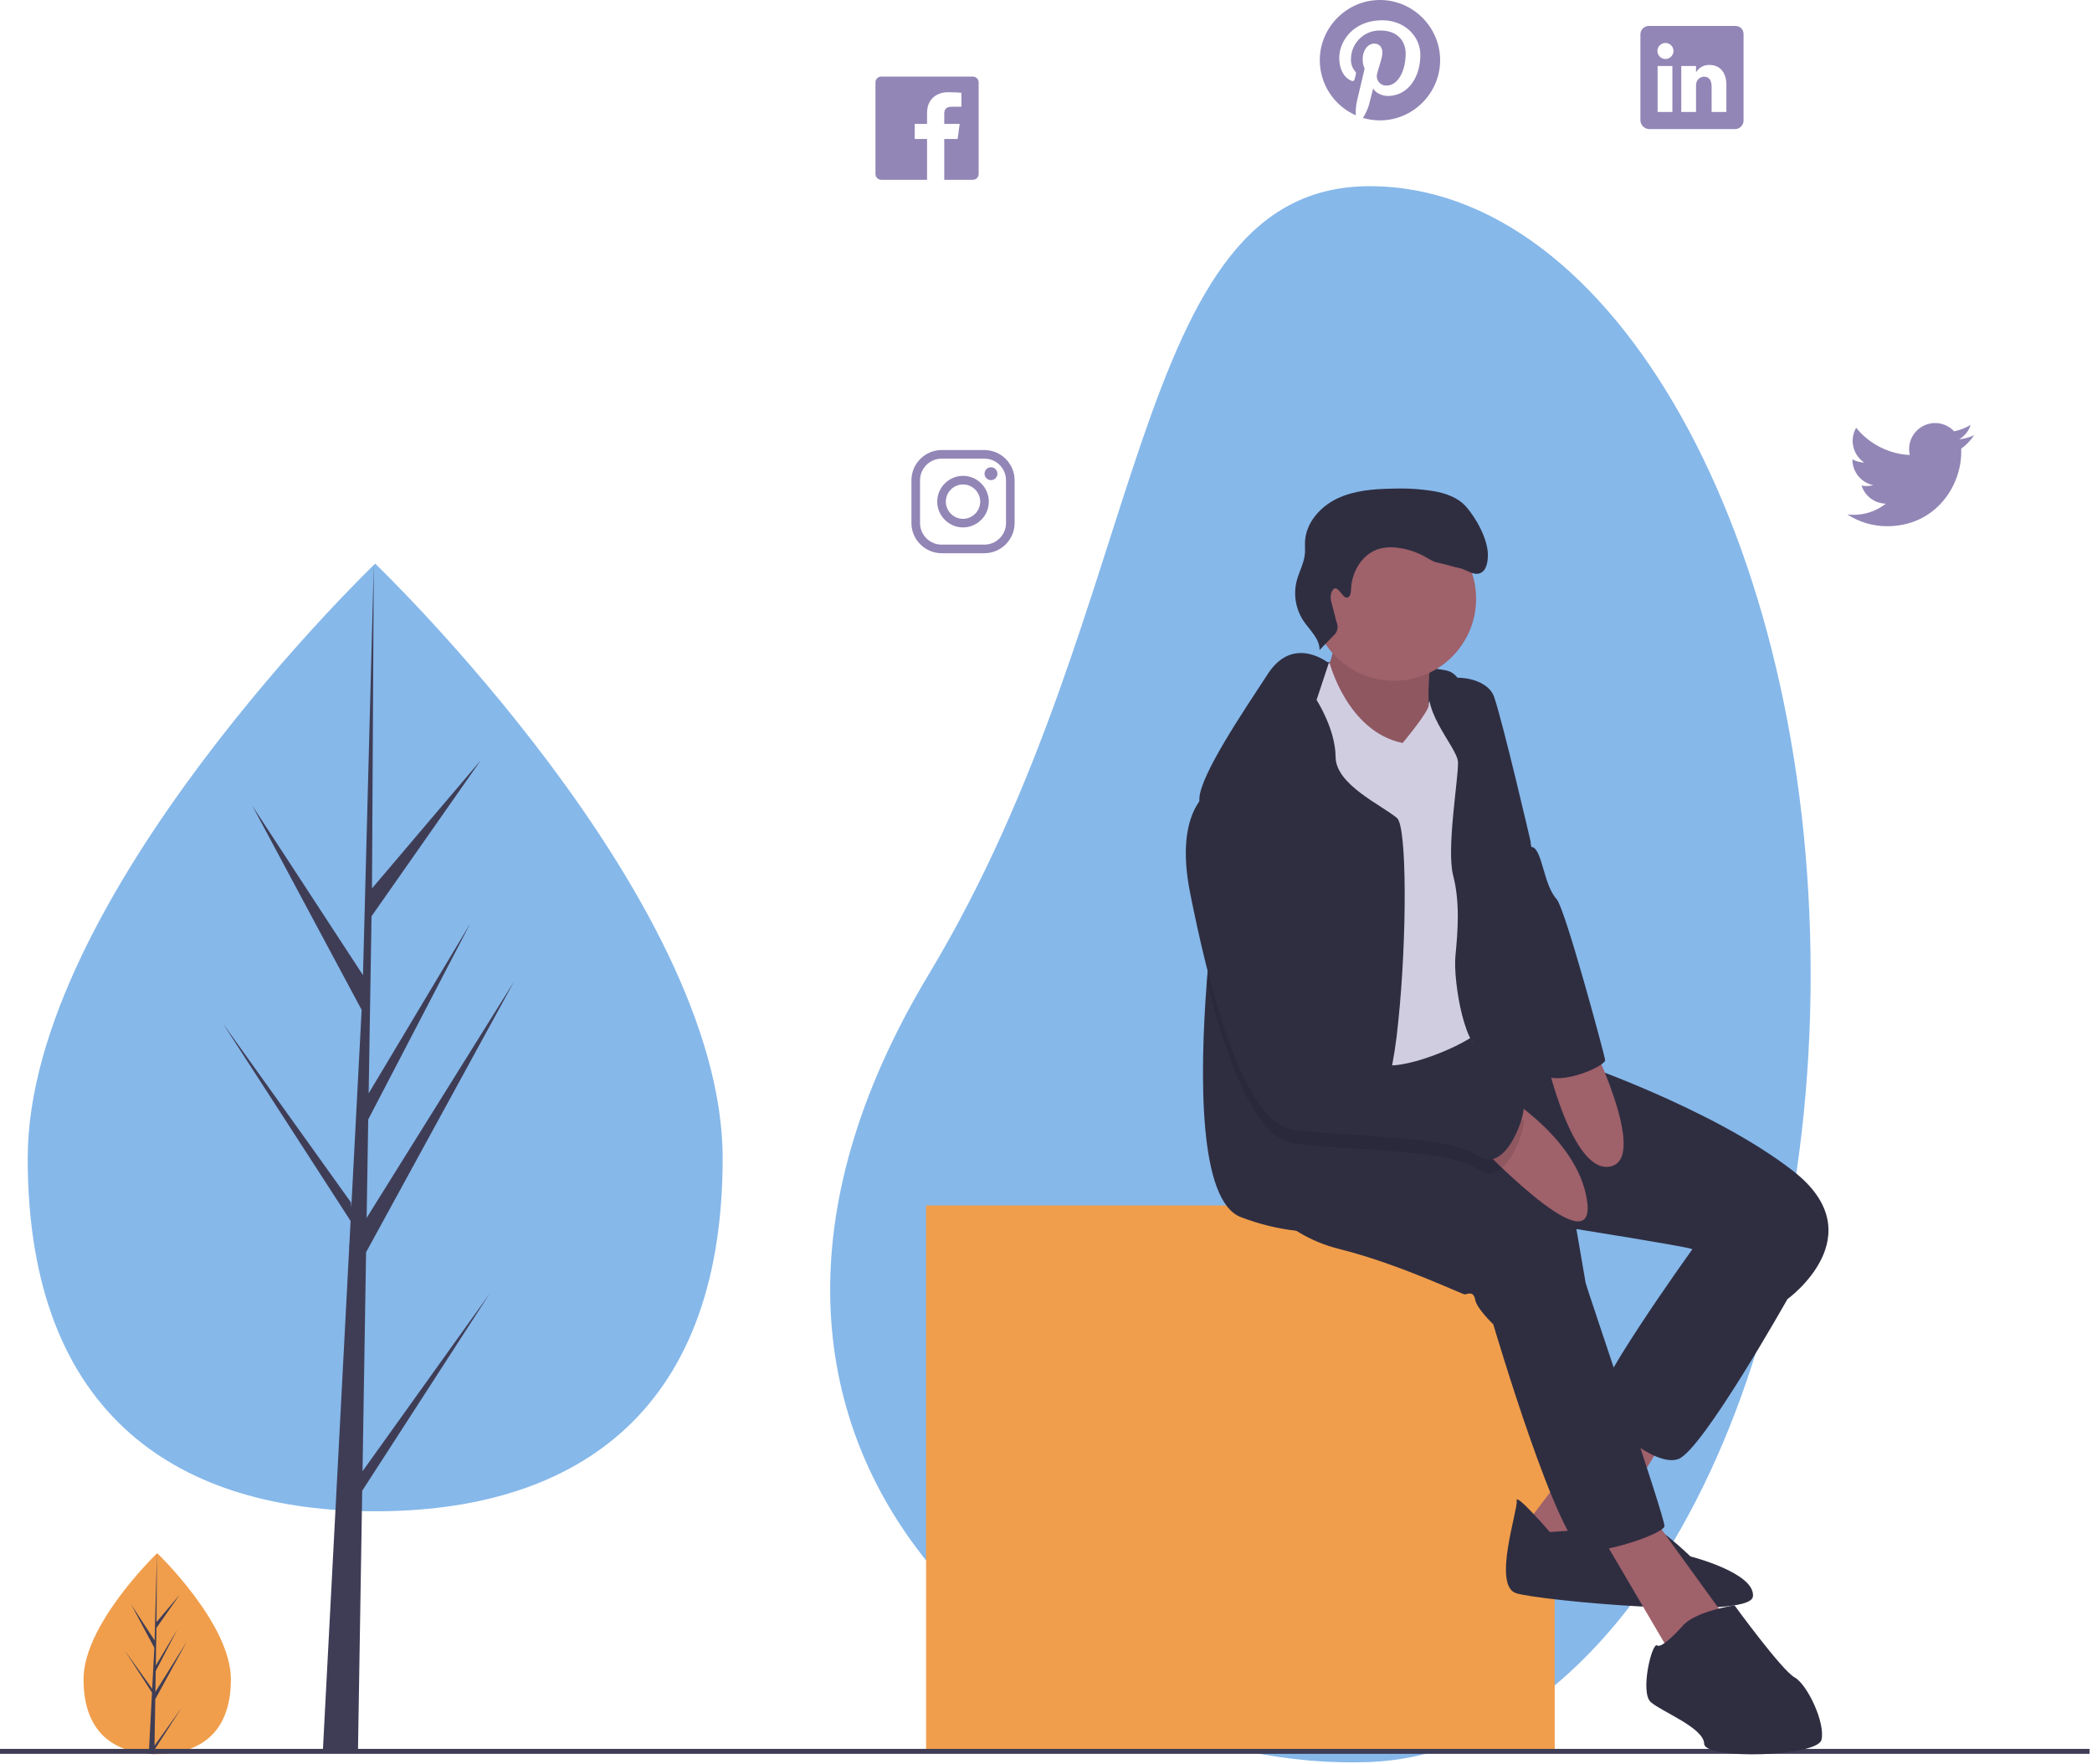
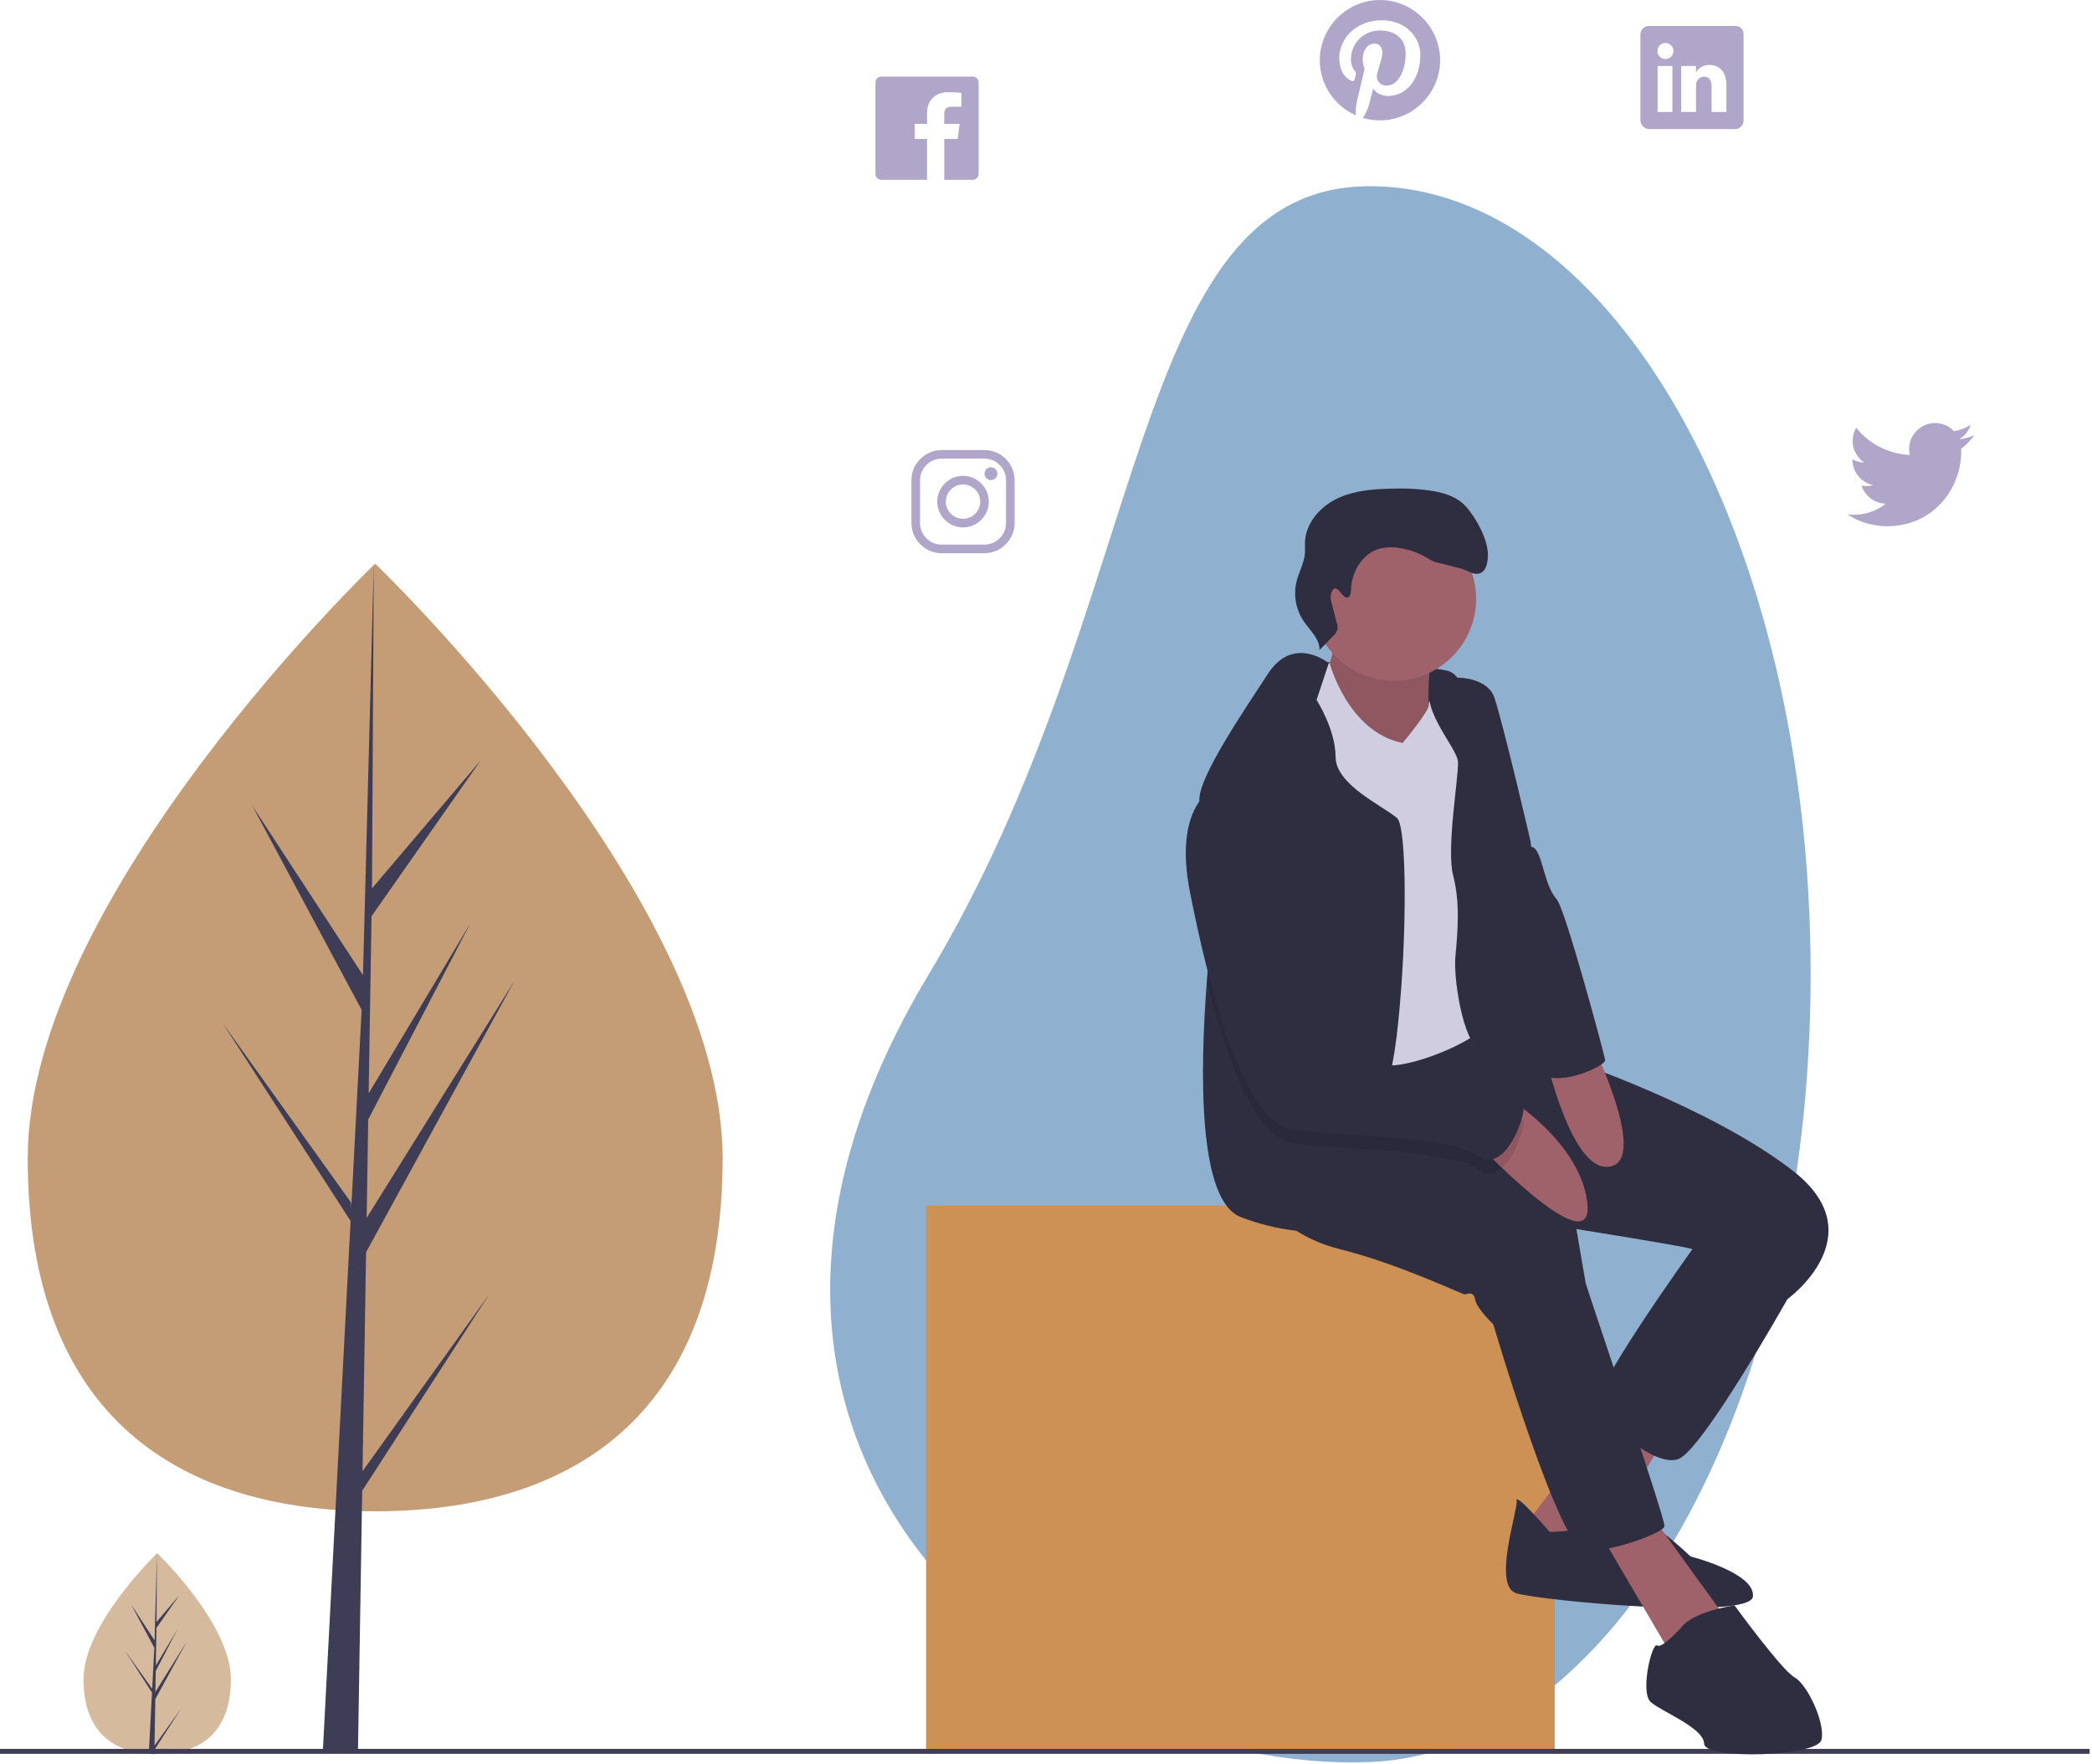
<svg xmlns="http://www.w3.org/2000/svg" width="100%" height="100%" viewBox="0 0 847 714" version="1.1" xml:space="preserve" style="fill-rule:evenodd;clip-rule:evenodd;stroke-miterlimit:10;">
-   <path d="M93.483,679.876c0,22.469 -13.356,30.314 -29.833,30.314c-0.382,0 -0.763,-0.004 -1.144,-0.013c-0.763,-0.016 -1.519,-0.053 -2.266,-0.104c-14.871,-1.052 -26.424,-9.301 -26.424,-30.197c0,-21.625 27.634,-48.912 29.71,-50.932l0.004,-0.003c0.08,-0.079 0.12,-0.117 0.12,-0.117c0,0 29.833,28.583 29.833,51.052Z" style="fill:#f09e4c;fill-rule:nonzero;" />
+   <path d="M93.483,679.876c0,22.469 -13.356,30.314 -29.833,30.314c-0.382,0 -0.763,-0.004 -1.144,-0.013c-0.763,-0.016 -1.519,-0.053 -2.266,-0.104c-14.871,-1.052 -26.424,-9.301 -26.424,-30.197c0,-21.625 27.634,-48.912 29.71,-50.932l0.004,-0.003c0.08,-0.079 0.12,-0.117 0.12,-0.117c0,0 29.833,28.583 29.833,51.052Z" style="fill:#c49d76;fill-opacity:0.7;fill-rule:nonzero;" />
  <path d="M62.563,706.752l10.911,-15.246l-10.939,16.921l-0.029,1.75c-0.763,-0.016 -1.519,-0.053 -2.266,-0.104l1.176,-22.479l-0.009,-0.175l0.02,-0.032l0.11,-2.123l-10.966,-16.963l11.001,15.37l0.025,0.451l0.889,-16.984l-9.388,-17.528l9.503,14.547l0.925,-35.213l0.004,-0.12l0,0.116l-0.155,27.768l9.347,-11.008l-9.385,13.4l-0.247,15.206l8.727,-14.594l-8.764,16.832l-0.138,8.454l12.67,-20.313l-12.717,23.263l-0.305,18.804Z" style="fill:#3f3d56;fill-rule:nonzero;" />
-   <path d="M733.091,394.388c0,176.179 -79.992,315.164 -178.5,319c-128.463,5.004 -296.357,-123.086 -178.5,-319c90.818,-150.967 79.917,-319 178.5,-319c98.583,0 178.5,142.821 178.5,319Z" style="fill:#86b8ea;fill-rule:nonzero;" />
-   <rect x="374.947" y="488.049" width="254.514" height="221.025" style="fill:#f09e4c;" />
+   <path d="M733.091,394.388c0,176.179 -79.992,315.164 -178.5,319c-128.463,5.004 -296.357,-123.086 -178.5,-319c90.818,-150.967 79.917,-319 178.5,-319c98.583,0 178.5,142.821 178.5,319Z" style="fill:#6592bd;fill-opacity:0.72;fill-rule:nonzero;" />
+   <rect x="374.947" y="488.049" width="254.514" height="221.025" style="fill:#ce9155;" />
  <path d="M0,709.074l846.02,0" style="fill:none;fill-rule:nonzero;stroke:#3f3d56;stroke-width:2px;" />
-   <path d="M558.717,0c-13.367,0.001 -24.366,11.001 -24.366,24.368c0,9.658 5.741,18.443 14.587,22.32c-0.102,-1.875 0.04,-3.754 0.424,-5.592c0.468,-1.979 3.133,-13.281 3.133,-13.281c-0.532,-1.214 -0.799,-2.526 -0.783,-3.851c0,-3.612 2.089,-6.309 4.699,-6.309c2.219,0 3.285,1.664 3.285,3.655c0,2.23 -1.425,5.558 -2.154,8.648c-0.076,0.302 -0.115,0.614 -0.115,0.926c0,2.067 1.7,3.767 3.767,3.767c0.066,0 0.133,-0.002 0.199,-0.005c4.612,0 7.723,-5.929 7.723,-12.956c0,-5.341 -3.6,-9.333 -10.138,-9.333c-0.151,-0.006 -0.302,-0.009 -0.453,-0.009c-6.334,0 -11.546,5.212 -11.546,11.546c0,0.045 0.001,0.09 0.001,0.135c-0.072,1.736 0.502,3.438 1.61,4.775c0.398,0.329 0.539,0.881 0.348,1.36c-0.119,0.446 -0.381,1.523 -0.5,1.958c-0.064,0.405 -0.417,0.707 -0.827,0.707c-0.137,0 -0.271,-0.034 -0.392,-0.098c-3.404,-1.392 -4.992,-5.112 -4.992,-9.311c0,-6.918 5.841,-15.218 17.415,-15.218c9.301,0 15.425,6.733 15.425,13.956c0,9.562 -5.32,16.698 -13.152,16.698c-2.632,0 -5.101,-1.425 -5.95,-3.035c0,0 -1.414,5.613 -1.718,6.7c-0.563,1.849 -1.387,3.607 -2.448,5.222c2.241,0.662 4.566,0.998 6.903,0.998c13.37,0 24.371,-11.001 24.371,-24.371c0,-13.363 -10.992,-24.362 -24.356,-24.37l0,0Z" style="fill:#9286b6;fill-rule:nonzero;" />
-   <path d="M799.277,176.223c-1.923,0.85 -3.961,1.411 -6.049,1.664c2.201,-1.316 3.849,-3.389 4.634,-5.83c-2.066,1.23 -4.329,2.095 -6.689,2.556c-1.99,-2.129 -4.778,-3.339 -7.692,-3.339c-5.776,0 -10.529,4.752 -10.529,10.528c0,0.004 0,0.008 0,0.012c-0.004,0.809 0.088,1.616 0.272,2.404c-8.47,-0.419 -16.373,-4.43 -21.712,-11.019c-2.781,4.793 -1.337,11.002 3.274,14.076c-1.679,-0.042 -3.322,-0.493 -4.786,-1.316l0,0.13c-0.001,4.998 3.553,9.344 8.452,10.334c-0.904,0.245 -1.837,0.37 -2.774,0.37c-0.665,0.001 -1.328,-0.064 -1.979,-0.196c1.375,4.283 5.346,7.236 9.844,7.321c-3.73,2.932 -8.342,4.523 -13.086,4.514c-0.84,-0.001 -1.679,-0.052 -2.513,-0.152c4.796,3.121 10.399,4.777 16.121,4.764c19.395,0 29.99,-16.066 29.99,-30.001c0,-0.456 -0.011,-0.913 -0.032,-1.359c2.061,-1.494 3.84,-3.343 5.254,-5.461Z" style="fill:#9286b6;fill-rule:nonzero;" />
-   <path d="M393.922,31.016l-37.158,0c-1.265,0.001 -2.306,1.042 -2.306,2.307l0,37.158c0,1.265 1.041,2.306 2.306,2.306l18.579,0l0,-16.534l-4.993,0l0,-6.092l4.993,0l0,-4.503c0,-5.395 3.742,-8.332 8.561,-8.332c2.306,0 4.786,0.174 5.363,0.25l0,5.635l-3.84,0c-2.622,0 -3.122,1.24 -3.122,3.067l0,3.883l6.244,0l-0.816,6.092l-5.428,0l0,16.534l11.618,0c1.264,0 2.305,-1.041 2.306,-2.306l0,-37.158c-0.001,-1.265 -1.042,-2.306 -2.307,-2.307Z" style="fill:#9286b6;fill-rule:nonzero;" />
-   <path d="M398.608,185.692c4.768,0.014 8.688,3.934 8.702,8.703l0,17.404c-0.014,4.769 -3.934,8.688 -8.702,8.702l-17.405,0c-4.768,-0.014 -8.688,-3.933 -8.702,-8.702l0,-17.404c0.014,-4.769 3.934,-8.689 8.702,-8.703l17.405,0m0,-3.481l-17.405,0c-6.676,0.02 -12.163,5.508 -12.183,12.184l0,17.404c0.02,6.676 5.507,12.164 12.183,12.183l17.405,0c6.676,-0.019 12.163,-5.507 12.183,-12.183l0,-17.404c-0.02,-6.676 -5.507,-12.164 -12.183,-12.184Z" style="fill:#9286b6;fill-rule:nonzero;" />
-   <path d="M401.218,194.395c0,0 0,0 0,0c-1.432,0 -2.61,-1.179 -2.61,-2.611c0,-1.432 1.178,-2.611 2.61,-2.611c1.433,0 2.611,1.179 2.611,2.611c0,0.002 0,0.004 0,0.006c0,1.429 -1.176,2.605 -2.604,2.605c-0.002,0 -0.004,0 -0.007,0Zm-11.312,1.74c3.819,0 6.961,3.143 6.961,6.962c0,3.819 -3.142,6.962 -6.961,6.962c-3.82,0 -6.962,-3.143 -6.962,-6.962c0,0 0,0 0,0c0.003,-3.818 3.144,-6.958 6.962,-6.962m0,-3.481c0,0 -0.001,0 -0.001,0c-5.728,0 -10.442,4.714 -10.442,10.443c0,5.729 4.714,10.443 10.442,10.443c5.729,0 10.443,-4.714 10.443,-10.443c0,0 0,0 0,0c-0.001,-5.728 -4.714,-10.441 -10.442,-10.443Z" style="fill:#9286b6;fill-rule:nonzero;" />
-   <path d="M702.584,10.513l-34.853,0c-0.054,-0.003 -0.109,-0.004 -0.164,-0.004c-1.812,0 -3.324,1.446 -3.404,3.256l0,34.929c0.05,1.94 1.629,3.523 3.568,3.579l34.842,0c1.896,-0.075 3.401,-1.683 3.35,-3.579l0,-34.929c0.001,-0.018 0.001,-0.036 0.001,-0.053c0,-1.757 -1.446,-3.202 -3.202,-3.202c-0.046,0 -0.092,0.001 -0.138,0.003Zm-25.476,34.809l-5.983,0l0,-18.601l5.983,0l0,18.601Zm-2.785,-21.43l-0.043,0c-1.776,-0.012 -3.231,-1.476 -3.231,-3.252c0,-1.785 1.468,-3.253 3.253,-3.253c1.784,0 3.252,1.468 3.252,3.253c0,1.776 -1.454,3.24 -3.231,3.252Zm24.65,21.43l-5.983,0l0,-10.171c0,-2.437 -0.871,-4.101 -3.035,-4.101c-1.384,0.012 -2.618,0.9 -3.068,2.208c-0.159,0.473 -0.229,0.971 -0.206,1.469l0,10.595l-5.983,0l0,-18.601l5.983,0l0,2.589c1.107,-1.918 3.182,-3.08 5.395,-3.024c3.927,0 6.897,2.588 6.897,8.169l0,10.867Z" style="fill:#9286b6;fill-rule:nonzero;" />
+   <path d="M558.717,0c-13.367,0.001 -24.366,11.001 -24.366,24.368c0,9.658 5.741,18.443 14.587,22.32c-0.102,-1.875 0.04,-3.754 0.424,-5.592c0.468,-1.979 3.133,-13.281 3.133,-13.281c-0.532,-1.214 -0.799,-2.526 -0.783,-3.851c0,-3.612 2.089,-6.309 4.699,-6.309c2.219,0 3.285,1.664 3.285,3.655c0,2.23 -1.425,5.558 -2.154,8.648c-0.076,0.302 -0.115,0.614 -0.115,0.926c0,2.067 1.7,3.767 3.767,3.767c0.066,0 0.133,-0.002 0.199,-0.005c4.612,0 7.723,-5.929 7.723,-12.956c0,-5.341 -3.6,-9.333 -10.138,-9.333c-0.151,-0.006 -0.302,-0.009 -0.453,-0.009c-6.334,0 -11.546,5.212 -11.546,11.546c0,0.045 0.001,0.09 0.001,0.135c-0.072,1.736 0.502,3.438 1.61,4.775c0.398,0.329 0.539,0.881 0.348,1.36c-0.119,0.446 -0.381,1.523 -0.5,1.958c-0.064,0.405 -0.417,0.707 -0.827,0.707c-0.137,0 -0.271,-0.034 -0.392,-0.098c-3.404,-1.392 -4.992,-5.112 -4.992,-9.311c0,-6.918 5.841,-15.218 17.415,-15.218c9.301,0 15.425,6.733 15.425,13.956c0,9.562 -5.32,16.698 -13.152,16.698c-2.632,0 -5.101,-1.425 -5.95,-3.035c0,0 -1.414,5.613 -1.718,6.7c-0.563,1.849 -1.387,3.607 -2.448,5.222c2.241,0.662 4.566,0.998 6.903,0.998c13.37,0 24.371,-11.001 24.371,-24.371c0,-13.363 -10.992,-24.362 -24.356,-24.37l0,0Z" style="fill:#afa6c9;fill-rule:nonzero;" />
+   <path d="M799.277,176.223c-1.923,0.85 -3.961,1.411 -6.049,1.664c2.201,-1.316 3.849,-3.389 4.634,-5.83c-2.066,1.23 -4.329,2.095 -6.689,2.556c-1.99,-2.129 -4.778,-3.339 -7.692,-3.339c-5.776,0 -10.529,4.752 -10.529,10.528c0,0.004 0,0.008 0,0.012c-0.004,0.809 0.088,1.616 0.272,2.404c-8.47,-0.419 -16.373,-4.43 -21.712,-11.019c-2.781,4.793 -1.337,11.002 3.274,14.076c-1.679,-0.042 -3.322,-0.493 -4.786,-1.316l0,0.13c-0.001,4.998 3.553,9.344 8.452,10.334c-0.904,0.245 -1.837,0.37 -2.774,0.37c-0.665,0.001 -1.328,-0.064 -1.979,-0.196c1.375,4.283 5.346,7.236 9.844,7.321c-3.73,2.932 -8.342,4.523 -13.086,4.514c-0.84,-0.001 -1.679,-0.052 -2.513,-0.152c4.796,3.121 10.399,4.777 16.121,4.764c19.395,0 29.99,-16.066 29.99,-30.001c0,-0.456 -0.011,-0.913 -0.032,-1.359c2.061,-1.494 3.84,-3.343 5.254,-5.461Z" style="fill:#afa6c9;fill-rule:nonzero;" />
+   <path d="M393.922,31.016l-37.158,0c-1.265,0.001 -2.306,1.042 -2.306,2.307l0,37.158c0,1.265 1.041,2.306 2.306,2.306l18.579,0l0,-16.534l-4.993,0l0,-6.092l4.993,0l0,-4.503c0,-5.395 3.742,-8.332 8.561,-8.332c2.306,0 4.786,0.174 5.363,0.25l0,5.635l-3.84,0c-2.622,0 -3.122,1.24 -3.122,3.067l0,3.883l6.244,0l-0.816,6.092l-5.428,0l0,16.534l11.618,0c1.264,0 2.305,-1.041 2.306,-2.306l0,-37.158c-0.001,-1.265 -1.042,-2.306 -2.307,-2.307Z" style="fill:#afa6c9;fill-rule:nonzero;" />
+   <path d="M398.608,185.692c4.768,0.014 8.688,3.934 8.702,8.703l0,17.404c-0.014,4.769 -3.934,8.688 -8.702,8.702l-17.405,0c-4.768,-0.014 -8.688,-3.933 -8.702,-8.702l0,-17.404c0.014,-4.769 3.934,-8.689 8.702,-8.703l17.405,0m0,-3.481l-17.405,0c-6.676,0.02 -12.163,5.508 -12.183,12.184l0,17.404c0.02,6.676 5.507,12.164 12.183,12.183l17.405,0c6.676,-0.019 12.163,-5.507 12.183,-12.183l0,-17.404c-0.02,-6.676 -5.507,-12.164 -12.183,-12.184Z" style="fill:#afa6c9;fill-rule:nonzero;" />
+   <path d="M401.218,194.395c0,0 0,0 0,0c-1.432,0 -2.61,-1.179 -2.61,-2.611c0,-1.432 1.178,-2.611 2.61,-2.611c1.433,0 2.611,1.179 2.611,2.611c0,0.002 0,0.004 0,0.006c0,1.429 -1.176,2.605 -2.604,2.605c-0.002,0 -0.004,0 -0.007,0Zm-11.312,1.74c3.819,0 6.961,3.143 6.961,6.962c0,3.819 -3.142,6.962 -6.961,6.962c-3.82,0 -6.962,-3.143 -6.962,-6.962c0,0 0,0 0,0c0.003,-3.818 3.144,-6.958 6.962,-6.962m0,-3.481c0,0 -0.001,0 -0.001,0c-5.728,0 -10.442,4.714 -10.442,10.443c0,5.729 4.714,10.443 10.442,10.443c5.729,0 10.443,-4.714 10.443,-10.443c0,0 0,0 0,0c-0.001,-5.728 -4.714,-10.441 -10.442,-10.443Z" style="fill:#afa6c9;fill-rule:nonzero;" />
+   <path d="M702.584,10.513l-34.853,0c-0.054,-0.003 -0.109,-0.004 -0.164,-0.004c-1.812,0 -3.324,1.446 -3.404,3.256l0,34.929c0.05,1.94 1.629,3.523 3.568,3.579l34.842,0c1.896,-0.075 3.401,-1.683 3.35,-3.579l0,-34.929c0.001,-0.018 0.001,-0.036 0.001,-0.053c0,-1.757 -1.446,-3.202 -3.202,-3.202c-0.046,0 -0.092,0.001 -0.138,0.003Zm-25.476,34.809l-5.983,0l0,-18.601l5.983,0l0,18.601Zm-2.785,-21.43l-0.043,0c-1.776,-0.012 -3.231,-1.476 -3.231,-3.252c0,-1.785 1.468,-3.253 3.253,-3.253c1.784,0 3.252,1.468 3.252,3.253c0,1.776 -1.454,3.24 -3.231,3.252Zm24.65,21.43l-5.983,0l0,-10.171c0,-2.437 -0.871,-4.101 -3.035,-4.101c-1.384,0.012 -2.618,0.9 -3.068,2.208c-0.159,0.473 -0.229,0.971 -0.206,1.469l0,10.595l-5.983,0l0,-18.601l5.983,0l0,2.589c1.107,-1.918 3.182,-3.08 5.395,-3.024c3.927,0 6.897,2.588 6.897,8.169l0,10.867Z" style="fill:#afa6c9;fill-rule:nonzero;" />
  <path d="M537.446,268.119c0,0 42.347,1.151 49.34,3.695c6.994,2.545 10.122,20.74 10.122,20.74l-32.88,10.334l-24.591,-1.393l-18.508,1.308l10.334,-27.065l6.183,-7.619Z" style="fill:#2f2e41;fill-rule:nonzero;" />
  <path d="M539.273,254.223c0,0 2.786,10.761 -3.397,18.38c-6.184,7.62 26.582,34.77 26.582,34.77l17.285,-2.971c0,0 -3.81,-33.064 1.308,-41.437c5.117,-8.372 -41.778,-8.742 -41.778,-8.742Z" style="fill:#9f616a;fill-rule:nonzero;" />
  <path d="M539.273,254.223c0,0 2.786,10.761 -3.397,18.38c-6.184,7.62 26.582,34.77 26.582,34.77l17.285,-2.971c0,0 -3.81,-33.064 1.308,-41.437c5.117,-8.372 -41.778,-8.742 -41.778,-8.742Z" style="fill-opacity:0.1;fill-rule:nonzero;" />
  <path d="M654.23,568.843l-38.138,50.577l26.027,15.196l35.822,-58.609l-23.711,-7.164Z" style="fill:#9f616a;fill-rule:nonzero;" />
  <path d="M627.478,620.273c0,0 -14.045,-16.319 -13.419,-12.68c0.625,3.639 -9.993,34.5 -0.114,37.485c9.88,2.985 94.601,10.902 95.766,1.336c1.166,-9.567 -25.274,-16.262 -25.274,-16.262c0,0 -15.707,-15.096 -19.19,-13.561c-3.483,1.535 -37.769,3.682 -37.769,3.682Z" style="fill:#2f2e41;fill-rule:nonzero;" />
  <path d="M645.673,617.145l30.463,51.899l23,-13.319l-30.719,-42.489l-22.744,3.909Z" style="fill:#9f616a;fill-rule:nonzero;" />
  <path d="M693.762,493.674l-9.041,12.794c0,0 -43.099,59.859 -38.522,64.692c4.577,4.833 23.639,23.099 33.334,19.56c9.695,-3.54 44.137,-64.721 44.137,-64.721l-8.984,-35.921l-20.924,3.596Z" style="fill:#2f2e41;fill-rule:nonzero;" />
  <path d="M508.1,481.563c0,0 9.652,18.011 34.116,24.109c24.464,6.098 50.023,18.564 50.932,18.408c0.91,-0.156 3.483,-1.535 4.109,2.104c0.625,3.639 7.335,9.979 7.335,9.979c0,0 27.022,91.828 37.343,91.928c10.32,0.099 31.528,-7.292 31.969,-10.178c0.441,-2.886 -31.6,-96.662 -31.913,-98.481l-3.753,-21.834c0,0 42.375,6.766 46.327,7.96c3.952,1.194 39.105,20.441 39.105,20.441c0,0 35.836,-25.829 2.317,-51.913c-33.519,-26.085 -91.132,-45.218 -91.132,-45.218l-20.669,-5.814l-18.013,-1.075l-2.652,-10.171l-42.662,2.462l-44.522,18.891l1.763,48.402Z" style="fill:#2f2e41;fill-rule:nonzero;" />
  <circle cx="564.405" cy="242.411" r="33.232" style="fill:#9f616a;" />
  <path d="M534.34,269.121l3.997,-0.687c0,0 7.219,27.795 29.551,32.386c0,0 11.019,-13.2 10.549,-15.428c-0.471,-2.227 8.726,-14.111 13.616,-7.458c4.89,6.652 -1.194,123.841 2.915,125.944c4.108,2.104 12.921,4.336 5.828,12.111c-7.094,7.776 -35.268,18.238 -41.508,14.628c-6.24,-3.611 -18.991,-34.201 -24.507,-44.493c-5.515,-10.292 -14.343,-45.303 -14.343,-45.303c0,0 -11.272,-38.338 -4.335,-47.023c6.937,-8.685 18.237,-24.677 18.237,-24.677Z" style="fill:#d0cde1;fill-rule:nonzero;" />
  <path d="M566.145,413.391c-0.743,8.163 -2.015,16.27 -3.807,24.268c-1.63,6.508 -3.527,10.438 -5.693,10.27c-5.525,-0.413 -8.037,7.692 -9.332,17.035c-1.384,9.912 -1.384,21.22 -2.143,25.217c-1.005,5.28 -7.435,9.31 -20.283,8.126c-7.652,-0.87 -15.162,-2.712 -22.348,-5.481c-17.347,-6.307 -16.834,-57.455 -13.932,-95.409c1.775,-23.263 4.443,-41.581 4.443,-41.581c0,0 -5.269,-15.718 -6.954,-26.49c-0.336,-1.965 -0.504,-3.956 -0.503,-5.95c0.257,-9.41 17.437,-34.839 27.818,-50.679c10.393,-15.84 24.57,-4.22 24.57,-4.22l-4.934,14.891c0,0 7.646,11.8 7.702,23.029c0.056,11.23 18.307,19.335 24.86,24.771c4.119,3.416 4.019,49.016 0.536,82.203Z" style="fill:#2f2e41;fill-rule:nonzero;" />
  <path d="M580.575,273.819c0,0 1.197,1.415 6.681,0.725c6.576,-0.829 15.618,1.447 17.719,7.725c3.852,11.514 14.712,58.353 14.712,58.353c0,0 4.521,53.547 6.553,65.374c2.033,11.827 1.024,22.304 3.028,28.516c2.005,6.211 -19.787,-11.586 -27.818,-9.269c-8.032,2.317 -13.192,-27.704 -12.183,-38.181c1.01,-10.476 1.862,-21.863 -0.924,-32.623c-2.786,-10.761 2.154,-39.241 1.969,-45.765c-0.185,-6.525 -17.71,-22.969 -9.737,-34.855Z" style="fill:#2f2e41;fill-rule:nonzero;" />
  <path d="M604.088,440.244c0,0 35.186,19.196 38.553,46.518c3.368,27.322 -47.062,-26.455 -47.062,-26.455l8.509,-20.063Z" style="fill:#9f616a;fill-rule:nonzero;" />
  <path d="M624.174,420.869c0,0 10.781,54.345 27.577,51.458c16.795,-2.886 -9.382,-54.585 -9.382,-54.585l-18.195,3.127Z" style="fill:#9f616a;fill-rule:nonzero;" />
  <path d="M681.694,657.786c0,0 -8.6,9.908 -10.733,8.401c-2.132,-1.507 -7.036,19.005 -2.615,22.929c4.421,3.923 21.45,10.362 21.635,16.887c0.185,6.525 45.858,5.231 47.492,-1.606c1.635,-6.838 -5.728,-22.432 -10.903,-25.289c-5.174,-2.857 -24.306,-29.154 -24.306,-29.154c0,0 -14.984,2.188 -20.57,7.832Z" style="fill:#2f2e41;fill-rule:nonzero;" />
  <path d="M598.484,473.481c-8.16,-5.76 -30.944,-7.189 -51.171,-8.517c-8.875,-0.569 -17.258,-1.128 -23.699,-2.032c-6.206,-0.859 -11.788,-6.53 -16.744,-14.98c-7.513,-12.804 -13.585,-32.004 -18.263,-50.535c1.775,-23.263 4.443,-41.581 4.443,-41.581c0,0 -5.269,-15.718 -6.954,-26.49c1.188,-1.654 2.719,-3.032 4.487,-4.041c21.455,-9.209 41.939,81.422 44.54,95.644c0.045,0.234 0.078,0.457 0.112,0.647c1.261,7.323 14.891,13.585 27.103,16.063c7.524,1.53 14.523,1.63 17.749,-0.357c8.473,-5.202 34.527,15.617 36.503,16.209c1.976,0.603 -6.385,28.264 -18.106,19.97Z" style="fill-opacity:0.1;fill-rule:nonzero;" />
  <path d="M490.587,319.726c0,0 -15.594,7.363 -8.742,41.778c6.851,34.414 20.654,92.923 41.764,95.851c21.109,2.928 63.142,2.26 74.87,10.548c11.727,8.287 20.086,-19.375 18.11,-19.973c-1.976,-0.597 -28.032,-21.407 -36.504,-16.205c-8.472,5.203 -42.816,-3.88 -44.849,-15.707c-2.032,-11.827 -22.843,-105.66 -44.649,-96.292Z" style="fill:#2f2e41;fill-rule:nonzero;" />
  <path d="M602.956,303.222l17.138,39.767c0,0 1.725,-0.861 3.73,5.351c2.004,6.212 2.942,11.671 6.453,15.751c3.511,4.079 19.134,62.275 19.603,65.005c0.469,2.729 -21.577,12.138 -26.503,4.555c-4.926,-7.583 -20.421,-130.429 -20.421,-130.429Z" style="fill:#2f2e41;fill-rule:nonzero;" />
  <path d="M545.498,241.948c1.274,-0.34 1.461,-2.031 1.504,-3.348c0.228,-7.056 4.477,-14.295 11.23,-16.349c2.592,-0.711 5.305,-0.86 7.959,-0.438c3.788,0.504 7.446,1.725 10.778,3.596c1.759,0.988 3.485,2.18 5.48,2.482c1.318,0.199 7.023,1.858 8.335,2.091c2.885,0.514 5.566,3.095 8.334,2.134c2.648,-0.919 3.234,-4.348 3.298,-7.15c0.146,-6.385 -4.7,-15.221 -8.97,-19.971c-3.239,-3.604 -8.117,-5.268 -12.886,-6.133c-5.57,-0.895 -11.215,-1.239 -16.852,-1.025c-7.631,0.136 -15.474,0.725 -22.355,4.027c-6.881,3.301 -12.661,9.873 -12.991,17.498c-0.069,1.589 0.095,3.184 -0.039,4.768c-0.325,3.865 -2.378,7.356 -3.34,11.113c-1.391,5.572 -0.359,11.48 2.839,16.25c2.554,3.759 6.568,7.158 6.42,11.699l5.538,-5.737c1.698,-1.296 2.264,-3.623 1.352,-5.555l-1.96,-7.646c-0.504,-1.364 -0.563,-2.854 -0.17,-4.254c2.102,-5.192 4.373,2.515 6.496,1.948Z" style="fill:#2f2e41;fill-rule:nonzero;" />
-   <path d="M292.583,468.934c0,105.949 -62.985,142.942 -140.681,142.942c-77.696,0 -140.681,-36.993 -140.681,-142.942c0,-105.949 140.681,-240.732 140.681,-240.732c0,0 140.681,134.783 140.681,240.732Z" style="fill:#86b8ea;fill-rule:nonzero;" />
+   <path d="M292.583,468.934c0,105.949 -62.985,142.942 -140.681,142.942c-77.696,0 -140.681,-36.993 -140.681,-142.942c0,-105.949 140.681,-240.732 140.681,-240.732c0,0 140.681,134.783 140.681,240.732Z" style="fill:#c49d76;fill-rule:nonzero;" />
  <path d="M146.777,595.669l1.441,-88.669l59.961,-109.697l-59.735,95.787l0.647,-39.87l41.326,-79.364l-41.154,68.814l1.165,-71.707l44.252,-63.184l-44.069,51.908l0.728,-131.485l-4.574,174.062l0.375,-7.18l-44.991,-68.867l44.27,82.651l-4.192,80.085l-0.125,-2.126l-51.867,-72.472l51.71,79.981l-0.524,10.016l-0.094,0.15l0.043,0.822l-10.636,203.182l14.21,0l1.705,-104.948l51.583,-79.785l-51.455,71.896Z" style="fill:#3f3d56;fill-rule:nonzero;" />
</svg>
